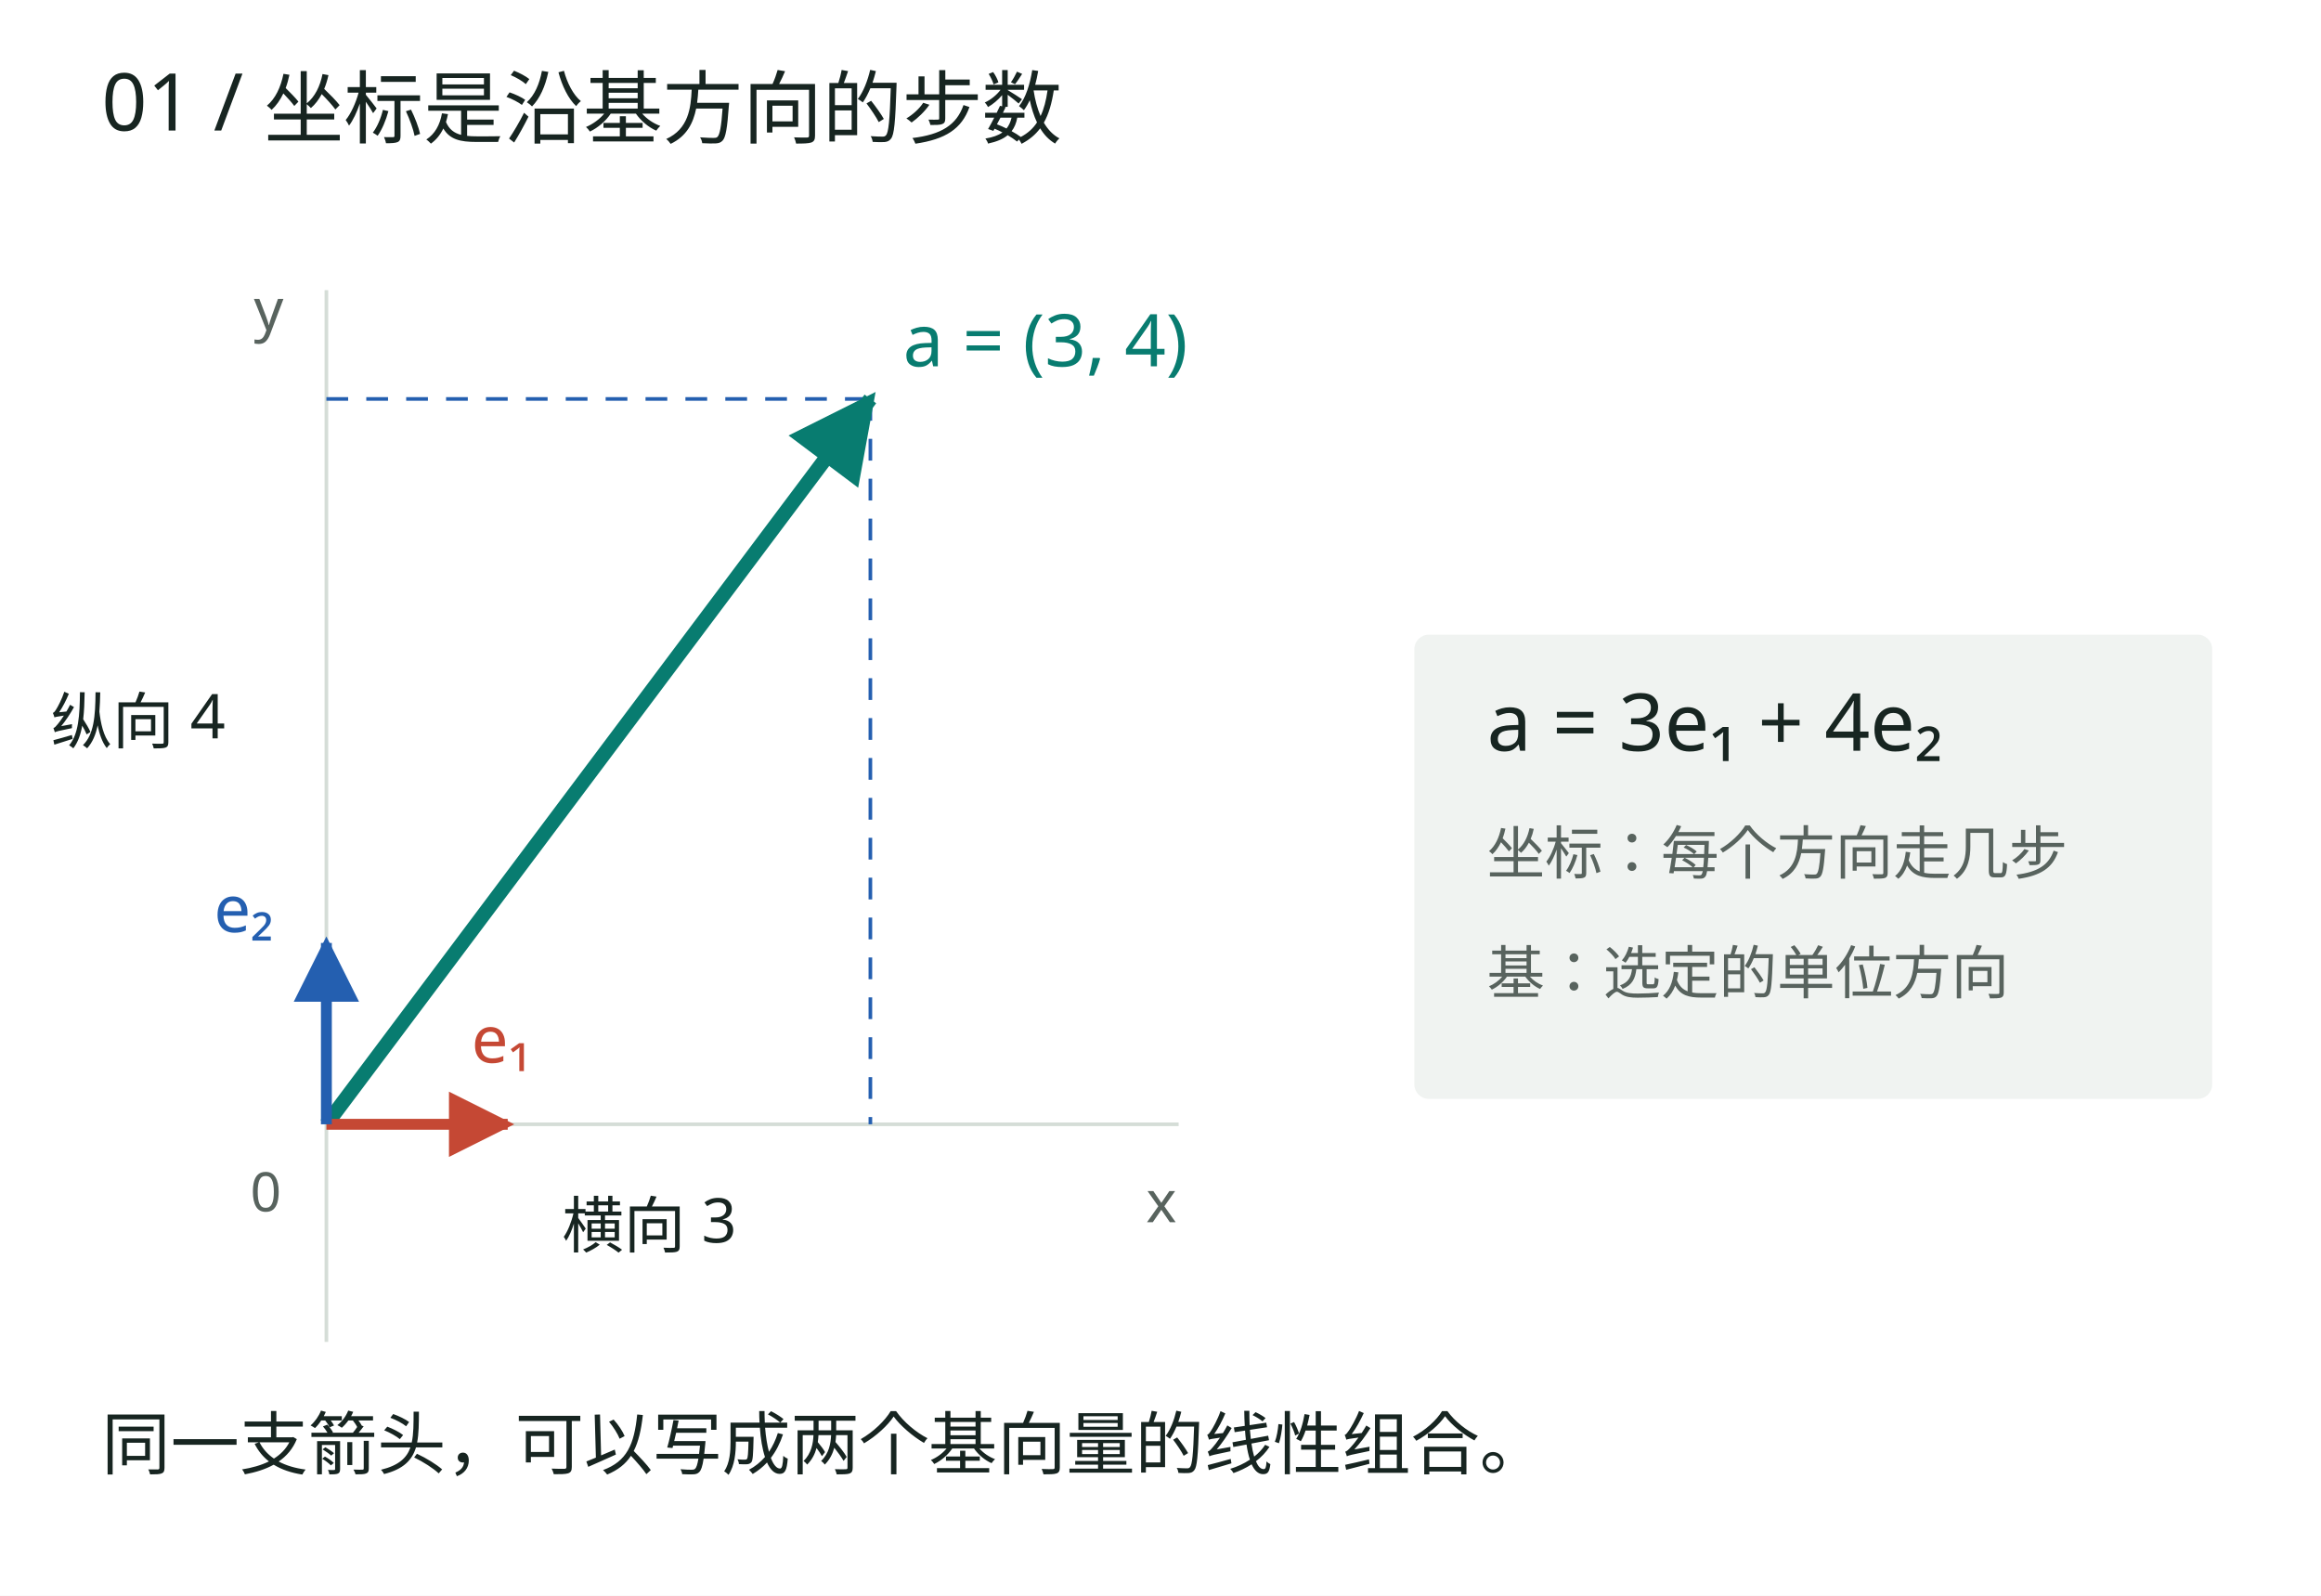
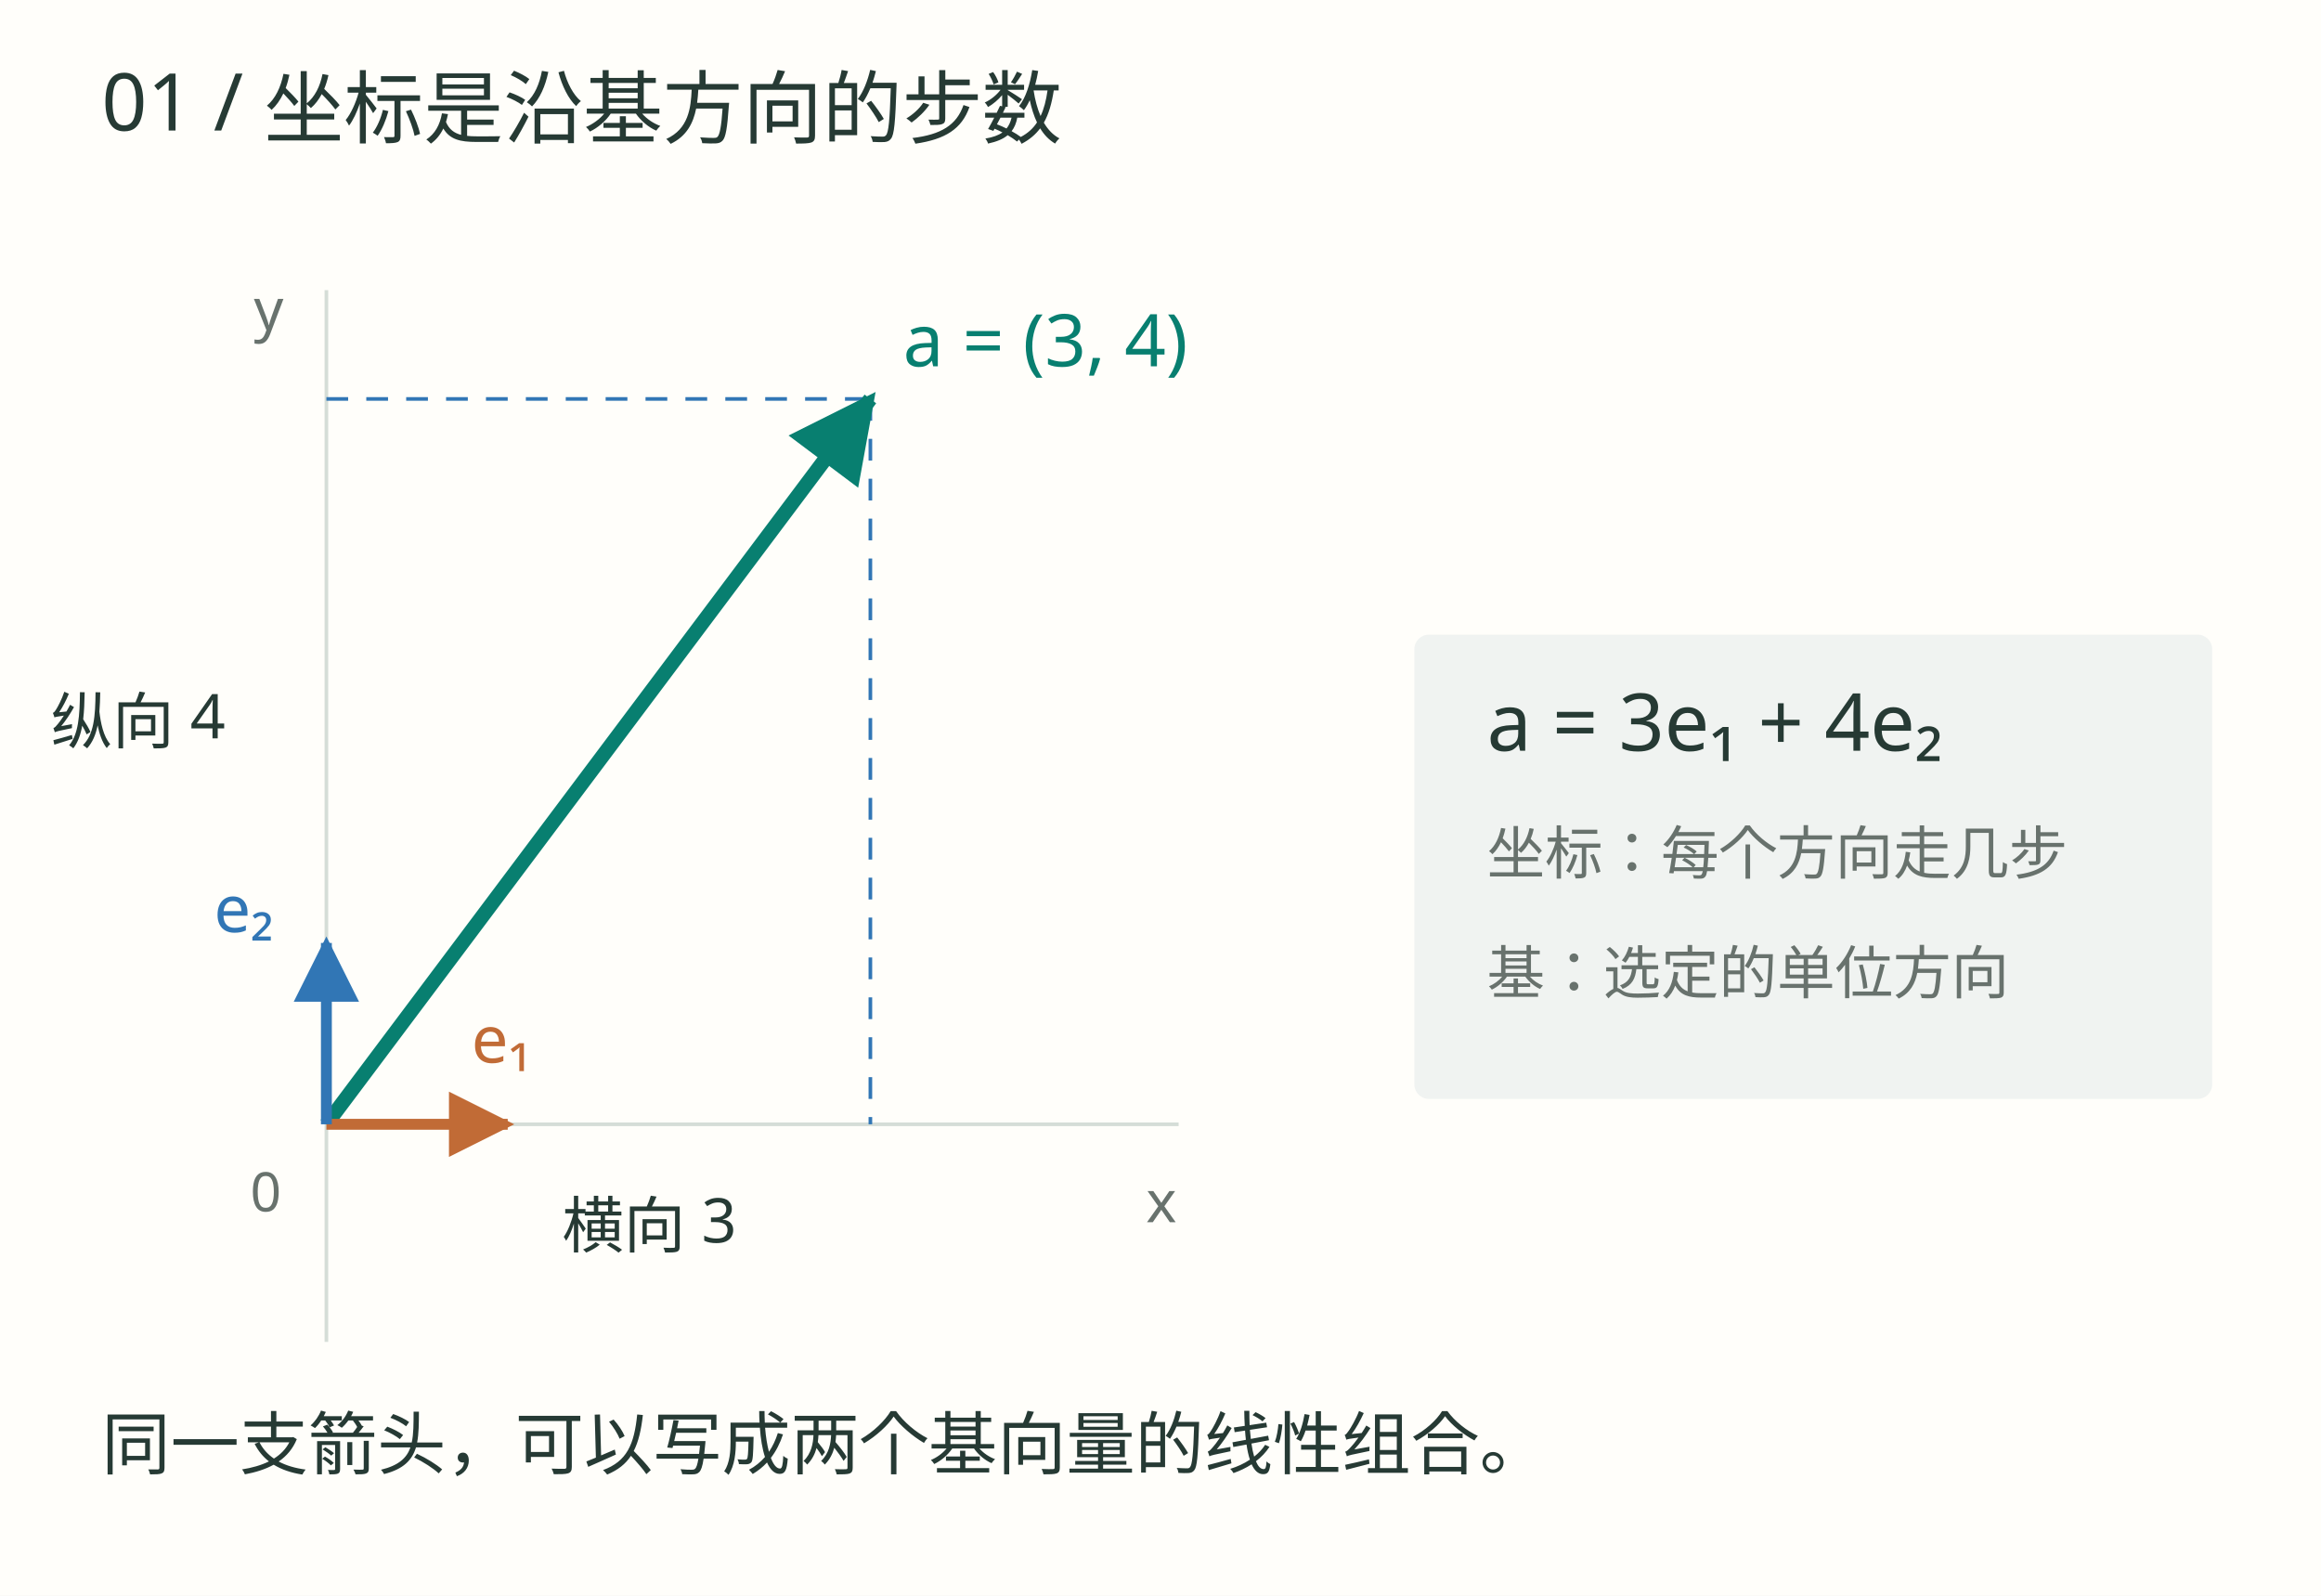
<svg xmlns="http://www.w3.org/2000/svg" viewBox="0 0 640 440" role="img" aria-labelledby="title desc">
  <defs>
    <marker id="green" viewBox="0 0 10 10" refX="9" refY="5" markerWidth="6" markerHeight="6" orient="auto">
-       <path d="M0 0L10 5L0 10Z" fill="#087c70" />
+       <path d="M0 0L10 5L0 10Z" fill="#087f70" />
    </marker>
    <marker id="red" viewBox="0 0 10 10" refX="9" refY="5" markerWidth="6" markerHeight="6" orient="auto">
-       <path d="M0 0L10 5L0 10Z" fill="#c54834" />
+       <path d="M0 0L10 5L0 10Z" fill="#c16b36" />
    </marker>
    <marker id="blue" viewBox="0 0 10 10" refX="9" refY="5" markerWidth="6" markerHeight="6" orient="auto">
-       <path d="M0 0L10 5L0 10Z" fill="#245fb0" />
+       <path d="M0 0L10 5L0 10Z" fill="#3176b5" />
    </marker>
    <marker id="ink" viewBox="0 0 10 10" refX="9" refY="5" markerWidth="6" markerHeight="6" orient="auto">
-       <path d="M0 0L10 5L0 10Z" fill="#172521" />
+       <path d="M0 0L10 5L0 10Z" fill="#263a34" />
    </marker>
  </defs>
-   <rect width="640" height="440" fill="#ffffff" />
+   <rect width="640" height="440" fill="#fffefa" />
  <g font-family="PingFang SC, Microsoft YaHei, sans-serif">
-     <text x="28" y="36" font-size="22" fill="#172521" text-anchor="start">01 / 坐标是沿基方向的步数</text>
+     <text x="28" y="36" font-size="22" fill="#263a34" text-anchor="start">01 / 坐标是沿基方向的步数</text>
    <line x1="90" y1="310" x2="325" y2="310" stroke="#d5ddd7" stroke-width="1" />
    <line x1="90" y1="370" x2="90" y2="80" stroke="#d5ddd7" stroke-width="1" />
-     <text x="316" y="337" font-size="16" fill="#58635e" text-anchor="start">x</text>
-     <text x="70" y="91" font-size="16" fill="#58635e" text-anchor="start">y</text>
-     <text x="69" y="334" font-size="15" fill="#58635e" text-anchor="start">0</text>
-     <line x1="240" y1="110" x2="240" y2="310" stroke="#245fb0" stroke-width="1" stroke-dasharray="6 5" />
-     <line x1="90" y1="110" x2="240" y2="110" stroke="#245fb0" stroke-width="1" stroke-dasharray="6 5" />
-     <line x1="90" y1="310" x2="240" y2="110" stroke="#087c70" stroke-width="4" marker-end="url(#green)" />
-     <line x1="90" y1="310" x2="140" y2="310" stroke="#c54834" stroke-width="3" marker-end="url(#red)" />
-     <line x1="90" y1="310" x2="90" y2="260" stroke="#245fb0" stroke-width="3" marker-end="url(#blue)" />
-     <text x="249" y="101" font-size="20" fill="#087c70" text-anchor="start">a = (3, 4)</text>
-     <text x="155" y="344" font-size="17" fill="#172521" text-anchor="start">横向 3</text>
-     <text x="14" y="205" font-size="17" fill="#172521" text-anchor="start">纵向 4</text>
-     <text x="130" y="293" font-size="18" fill="#c54834" text-anchor="start">e₁</text>
-     <text x="59" y="257" font-size="18" fill="#245fb0" text-anchor="start">e₂</text>
+     <text x="316" y="337" font-size="16" fill="#68726d" text-anchor="start">x</text>
+     <text x="70" y="91" font-size="16" fill="#68726d" text-anchor="start">y</text>
+     <text x="69" y="334" font-size="15" fill="#68726d" text-anchor="start">0</text>
+     <line x1="240" y1="110" x2="240" y2="310" stroke="#3176b5" stroke-width="1" stroke-dasharray="6 5" />
+     <line x1="90" y1="110" x2="240" y2="110" stroke="#3176b5" stroke-width="1" stroke-dasharray="6 5" />
+     <line x1="90" y1="310" x2="240" y2="110" stroke="#087f70" stroke-width="4" marker-end="url(#green)" />
+     <line x1="90" y1="310" x2="140" y2="310" stroke="#c16b36" stroke-width="3" marker-end="url(#red)" />
+     <line x1="90" y1="310" x2="90" y2="260" stroke="#3176b5" stroke-width="3" marker-end="url(#blue)" />
+     <text x="249" y="101" font-size="20" fill="#087f70" text-anchor="start">a = (3, 4)</text>
+     <text x="155" y="344" font-size="17" fill="#263a34" text-anchor="start">横向 3</text>
+     <text x="14" y="205" font-size="17" fill="#263a34" text-anchor="start">纵向 4</text>
+     <text x="130" y="293" font-size="18" fill="#c16b36" text-anchor="start">e₁</text>
+     <text x="59" y="257" font-size="18" fill="#3176b5" text-anchor="start">e₂</text>
    <rect x="390" y="175" width="220" height="128" rx="4" fill="#f0f3f1" stroke="none" />
-     <text x="410" y="207" font-size="22" fill="#172521" text-anchor="start">a = 3e₁ + 4e₂</text>
-     <text x="410" y="241" font-size="16" fill="#58635e" text-anchor="start">坐标：每个方向走几步</text>
-     <text x="410" y="274" font-size="16" fill="#58635e" text-anchor="start">基：选定的单位方向</text>
-     <text x="28" y="405" font-size="19" fill="#172521" text-anchor="start">同一支箭头，可以写成两个基向量的线性组合。</text>
+     <text x="410" y="207" font-size="22" fill="#263a34" text-anchor="start">a = 3e₁ + 4e₂</text>
+     <text x="410" y="241" font-size="16" fill="#68726d" text-anchor="start">坐标：每个方向走几步</text>
+     <text x="410" y="274" font-size="16" fill="#68726d" text-anchor="start">基：选定的单位方向</text>
+     <text x="28" y="405" font-size="19" fill="#263a34" text-anchor="start">同一支箭头，可以写成两个基向量的线性组合。</text>
  </g>
</svg>
